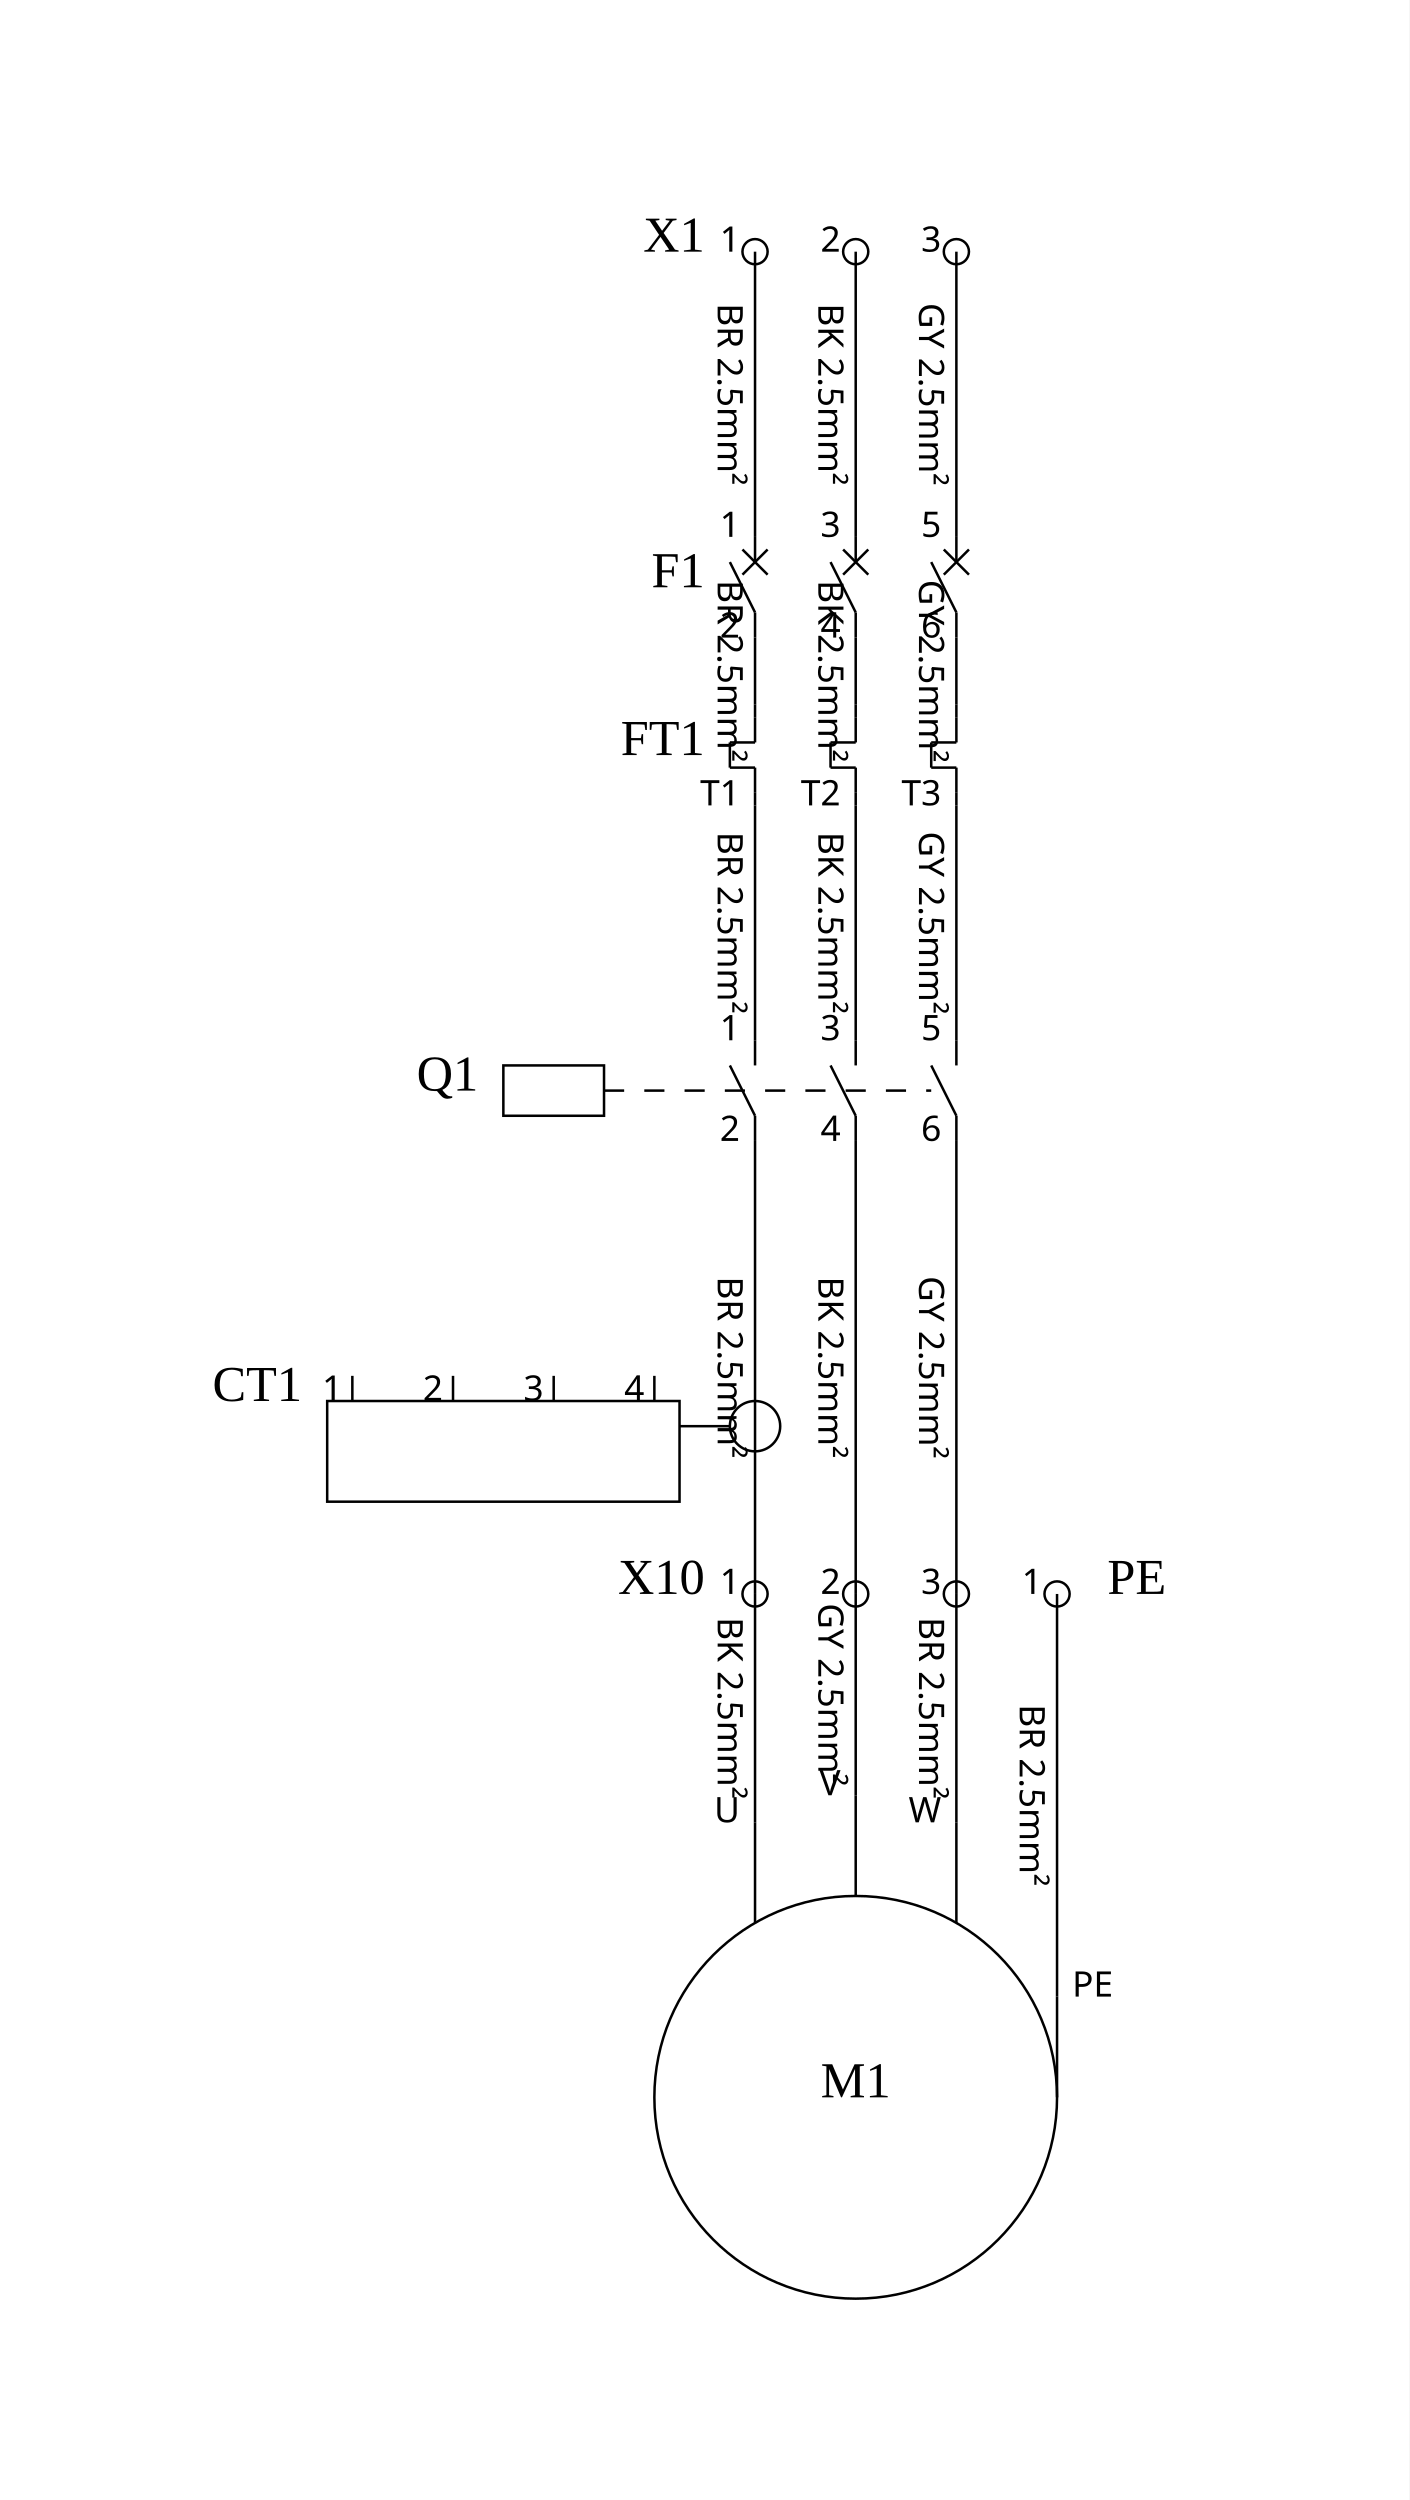
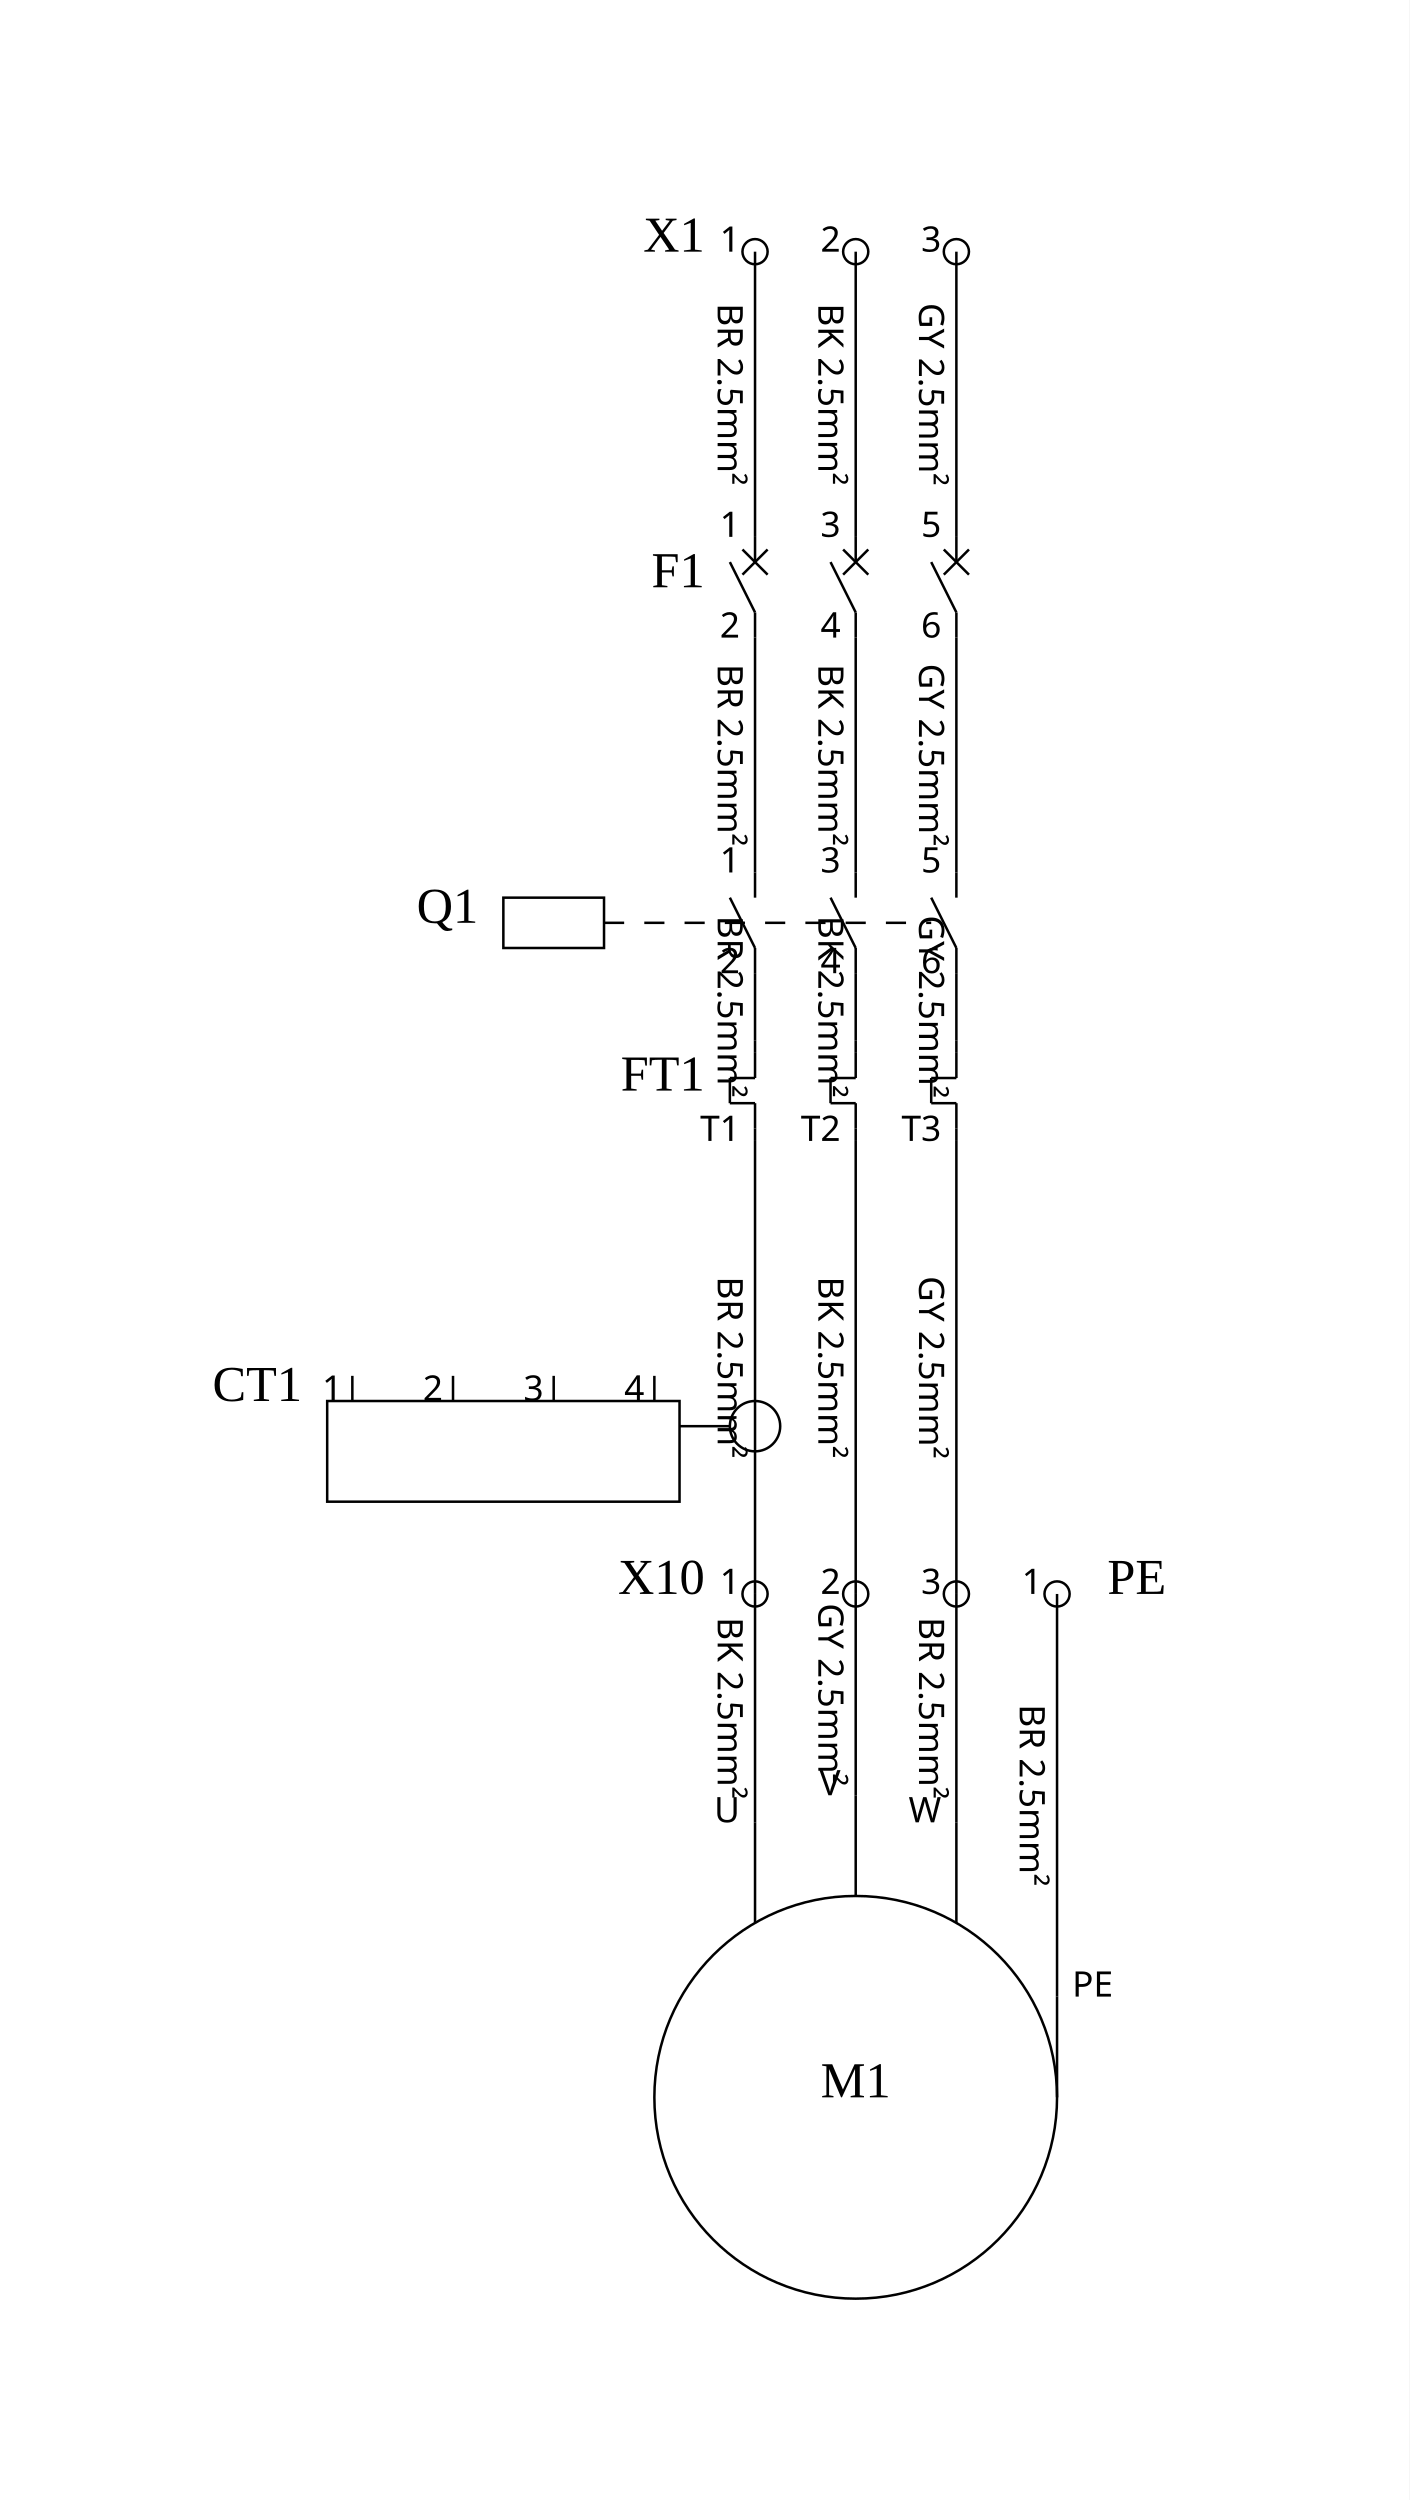
<svg xmlns="http://www.w3.org/2000/svg" width="140.0mm" height="248.333mm" viewBox="-75.0 -25 140.0 248.333">
  <rect x="-75.0" y="-25" width="140.0" height="248.333" fill="white" />
  <g>
    <g class="symbol">
      <circle cx="0.0" cy="0" r="1.25" style="stroke:black;stroke-width:0.25;fill:none" />
      <text x="-5.0" y="0" text-anchor="end" dominant-baseline="auto" font-size="5.0" style="stroke:none;stroke-width:1.0;fill:black;font-family:Times New Roman">X1</text>
      <text x="-1.5" y="0.0" text-anchor="end" dominant-baseline="auto" font-size="3.5" style="stroke:none;stroke-width:1.0;fill:black;font-family:sans-serif">1</text>
      <circle cx="10.0" cy="0" r="1.25" style="stroke:black;stroke-width:0.25;fill:none" />
      <text x="8.5" y="0.0" text-anchor="end" dominant-baseline="auto" font-size="3.5" style="stroke:none;stroke-width:1.0;fill:black;font-family:sans-serif">2</text>
      <circle cx="20.0" cy="0" r="1.25" style="stroke:black;stroke-width:0.25;fill:none" />
      <text x="18.5" y="0.0" text-anchor="end" dominant-baseline="auto" font-size="3.5" style="stroke:none;stroke-width:1.0;fill:black;font-family:sans-serif">3</text>
    </g>
    <g class="symbol">
      <line x1="0.0" y1="28.333" x2="0.0" y2="30.833" style="stroke:black;stroke-width:0.25;fill:none" />
      <line x1="0.0" y1="35.833" x2="0.0" y2="38.333" style="stroke:black;stroke-width:0.25;fill:none" />
      <line x1="0.0" y1="35.833" x2="-2.5" y2="30.833" style="stroke:black;stroke-width:0.25;fill:none" />
      <line x1="-1.25" y1="29.583" x2="1.25" y2="32.083" style="stroke:black;stroke-width:0.25;fill:none" />
      <line x1="-1.25" y1="32.083" x2="1.25" y2="29.583" style="stroke:black;stroke-width:0.25;fill:none" />
      <text x="-5.0" y="33.333" text-anchor="end" dominant-baseline="auto" font-size="5.0" style="stroke:none;stroke-width:1.0;fill:black;font-family:Times New Roman">F1</text>
      <text x="-1.5" y="28.333" text-anchor="end" dominant-baseline="auto" font-size="3.5" style="stroke:none;stroke-width:1.0;fill:black;font-family:sans-serif">1</text>
      <text x="-1.5" y="38.333" text-anchor="end" dominant-baseline="auto" font-size="3.5" style="stroke:none;stroke-width:1.0;fill:black;font-family:sans-serif">2</text>
      <line x1="10.0" y1="28.333" x2="10.0" y2="30.833" style="stroke:black;stroke-width:0.25;fill:none" />
      <line x1="10.0" y1="35.833" x2="10.0" y2="38.333" style="stroke:black;stroke-width:0.25;fill:none" />
      <line x1="10.0" y1="35.833" x2="7.5" y2="30.833" style="stroke:black;stroke-width:0.25;fill:none" />
      <line x1="8.75" y1="29.583" x2="11.25" y2="32.083" style="stroke:black;stroke-width:0.25;fill:none" />
      <line x1="8.75" y1="32.083" x2="11.25" y2="29.583" style="stroke:black;stroke-width:0.25;fill:none" />
      <text x="8.5" y="28.333" text-anchor="end" dominant-baseline="auto" font-size="3.5" style="stroke:none;stroke-width:1.0;fill:black;font-family:sans-serif">3</text>
      <text x="8.5" y="38.333" text-anchor="end" dominant-baseline="auto" font-size="3.5" style="stroke:none;stroke-width:1.0;fill:black;font-family:sans-serif">4</text>
      <line x1="20.0" y1="28.333" x2="20.0" y2="30.833" style="stroke:black;stroke-width:0.25;fill:none" />
      <line x1="20.0" y1="35.833" x2="20.0" y2="38.333" style="stroke:black;stroke-width:0.25;fill:none" />
      <line x1="20.0" y1="35.833" x2="17.5" y2="30.833" style="stroke:black;stroke-width:0.25;fill:none" />
      <line x1="18.75" y1="29.583" x2="21.25" y2="32.083" style="stroke:black;stroke-width:0.25;fill:none" />
      <line x1="18.75" y1="32.083" x2="21.25" y2="29.583" style="stroke:black;stroke-width:0.25;fill:none" />
      <text x="18.5" y="28.333" text-anchor="end" dominant-baseline="auto" font-size="3.5" style="stroke:none;stroke-width:1.0;fill:black;font-family:sans-serif">5</text>
      <text x="18.5" y="38.333" text-anchor="end" dominant-baseline="auto" font-size="3.5" style="stroke:none;stroke-width:1.0;fill:black;font-family:sans-serif">6</text>
    </g>
    <g class="symbol">
-       <line x1="0.0" y1="45.0" x2="0.0" y2="46.25" style="stroke:black;stroke-width:0.25;fill:none" />
-       <line x1="0.0" y1="46.25" x2="0.0" y2="48.75" style="stroke:black;stroke-width:0.25;fill:none" />
-       <line x1="0.0" y1="48.75" x2="-2.5" y2="48.75" style="stroke:black;stroke-width:0.25;fill:none" />
-       <line x1="-2.5" y1="48.75" x2="-2.5" y2="51.25" style="stroke:black;stroke-width:0.25;fill:none" />
-       <line x1="-2.5" y1="51.25" x2="0.0" y2="51.25" style="stroke:black;stroke-width:0.25;fill:none" />
-       <line x1="0.0" y1="51.25" x2="0.0" y2="53.75" style="stroke:black;stroke-width:0.25;fill:none" />
-       <line x1="0.0" y1="53.75" x2="0.0" y2="55.0" style="stroke:black;stroke-width:0.25;fill:none" />
-       <text x="-5.0" y="50.0" text-anchor="end" dominant-baseline="auto" font-size="5.0" style="stroke:none;stroke-width:1.0;fill:black;font-family:Times New Roman">FT1</text>
-       <text x="-1.5" y="55.0" text-anchor="end" dominant-baseline="auto" font-size="3.5" style="stroke:none;stroke-width:1.0;fill:black;font-family:sans-serif">T1</text>
-       <line x1="10.0" y1="45.0" x2="10.0" y2="46.25" style="stroke:black;stroke-width:0.25;fill:none" />
-       <line x1="10.0" y1="46.25" x2="10.0" y2="48.75" style="stroke:black;stroke-width:0.25;fill:none" />
-       <line x1="10.0" y1="48.75" x2="7.5" y2="48.75" style="stroke:black;stroke-width:0.25;fill:none" />
-       <line x1="7.5" y1="48.75" x2="7.5" y2="51.25" style="stroke:black;stroke-width:0.25;fill:none" />
-       <line x1="7.5" y1="51.25" x2="10.0" y2="51.25" style="stroke:black;stroke-width:0.25;fill:none" />
-       <line x1="10.0" y1="51.25" x2="10.0" y2="53.75" style="stroke:black;stroke-width:0.25;fill:none" />
-       <line x1="10.0" y1="53.75" x2="10.0" y2="55.0" style="stroke:black;stroke-width:0.25;fill:none" />
-       <text x="8.5" y="55.0" text-anchor="end" dominant-baseline="auto" font-size="3.5" style="stroke:none;stroke-width:1.0;fill:black;font-family:sans-serif">T2</text>
-       <line x1="20.0" y1="45.0" x2="20.0" y2="46.25" style="stroke:black;stroke-width:0.25;fill:none" />
-       <line x1="20.0" y1="46.25" x2="20.0" y2="48.75" style="stroke:black;stroke-width:0.25;fill:none" />
-       <line x1="20.0" y1="48.75" x2="17.5" y2="48.75" style="stroke:black;stroke-width:0.25;fill:none" />
-       <line x1="17.5" y1="48.75" x2="17.5" y2="51.25" style="stroke:black;stroke-width:0.25;fill:none" />
-       <line x1="17.5" y1="51.25" x2="20.0" y2="51.25" style="stroke:black;stroke-width:0.25;fill:none" />
-       <line x1="20.0" y1="51.25" x2="20.0" y2="53.75" style="stroke:black;stroke-width:0.25;fill:none" />
-       <line x1="20.0" y1="53.75" x2="20.0" y2="55.0" style="stroke:black;stroke-width:0.25;fill:none" />
-       <text x="18.5" y="55.0" text-anchor="end" dominant-baseline="auto" font-size="3.5" style="stroke:none;stroke-width:1.0;fill:black;font-family:sans-serif">T3</text>
+       <line x1="0.0" y1="61.667" x2="0.0" y2="64.167" style="stroke:black;stroke-width:0.25;fill:none" />
+       <line x1="0.0" y1="69.167" x2="0.0" y2="71.667" style="stroke:black;stroke-width:0.25;fill:none" />
+       <line x1="0.0" y1="69.167" x2="-2.5" y2="64.167" style="stroke:black;stroke-width:0.25;fill:none" />
+       <text x="-1.5" y="61.667" text-anchor="end" dominant-baseline="auto" font-size="3.5" style="stroke:none;stroke-width:1.0;fill:black;font-family:sans-serif">1</text>
+       <text x="-1.5" y="71.667" text-anchor="end" dominant-baseline="auto" font-size="3.5" style="stroke:none;stroke-width:1.0;fill:black;font-family:sans-serif">2</text>
+       <line x1="10.0" y1="61.667" x2="10.0" y2="64.167" style="stroke:black;stroke-width:0.25;fill:none" />
+       <line x1="10.0" y1="69.167" x2="10.0" y2="71.667" style="stroke:black;stroke-width:0.25;fill:none" />
+       <line x1="10.0" y1="69.167" x2="7.5" y2="64.167" style="stroke:black;stroke-width:0.25;fill:none" />
+       <text x="8.5" y="61.667" text-anchor="end" dominant-baseline="auto" font-size="3.5" style="stroke:none;stroke-width:1.0;fill:black;font-family:sans-serif">3</text>
+       <text x="8.5" y="71.667" text-anchor="end" dominant-baseline="auto" font-size="3.5" style="stroke:none;stroke-width:1.0;fill:black;font-family:sans-serif">4</text>
+       <line x1="20.0" y1="61.667" x2="20.0" y2="64.167" style="stroke:black;stroke-width:0.25;fill:none" />
+       <line x1="20.0" y1="69.167" x2="20.0" y2="71.667" style="stroke:black;stroke-width:0.25;fill:none" />
+       <line x1="20.0" y1="69.167" x2="17.5" y2="64.167" style="stroke:black;stroke-width:0.25;fill:none" />
+       <text x="18.5" y="61.667" text-anchor="end" dominant-baseline="auto" font-size="3.5" style="stroke:none;stroke-width:1.0;fill:black;font-family:sans-serif">5</text>
+       <text x="18.5" y="71.667" text-anchor="end" dominant-baseline="auto" font-size="3.5" style="stroke:none;stroke-width:1.0;fill:black;font-family:sans-serif">6</text>
+       <polygon points="-25.0,64.167 -15.0,64.167 -15.0,69.167 -25.0,69.167" style="stroke:black;stroke-width:0.25;fill:none" />
+       <text x="-27.5" y="66.667" text-anchor="end" dominant-baseline="auto" font-size="5.0" style="stroke:none;stroke-width:1.0;fill:black;font-family:Times New Roman">Q1</text>
+       <line x1="-15.0" y1="66.667" x2="17.5" y2="66.667" style="stroke:black;stroke-width:0.25;fill:none;stroke-dasharray:2.0, 2.0" />
    </g>
    <g class="symbol">
-       <line x1="0.0" y1="78.333" x2="0.0" y2="80.833" style="stroke:black;stroke-width:0.25;fill:none" />
-       <line x1="0.0" y1="85.833" x2="0.0" y2="88.333" style="stroke:black;stroke-width:0.25;fill:none" />
-       <line x1="0.0" y1="85.833" x2="-2.5" y2="80.833" style="stroke:black;stroke-width:0.25;fill:none" />
-       <text x="-1.5" y="78.333" text-anchor="end" dominant-baseline="auto" font-size="3.5" style="stroke:none;stroke-width:1.0;fill:black;font-family:sans-serif">1</text>
-       <text x="-1.5" y="88.333" text-anchor="end" dominant-baseline="auto" font-size="3.5" style="stroke:none;stroke-width:1.0;fill:black;font-family:sans-serif">2</text>
-       <line x1="10.0" y1="78.333" x2="10.0" y2="80.833" style="stroke:black;stroke-width:0.25;fill:none" />
-       <line x1="10.0" y1="85.833" x2="10.0" y2="88.333" style="stroke:black;stroke-width:0.25;fill:none" />
-       <line x1="10.0" y1="85.833" x2="7.5" y2="80.833" style="stroke:black;stroke-width:0.25;fill:none" />
-       <text x="8.5" y="78.333" text-anchor="end" dominant-baseline="auto" font-size="3.5" style="stroke:none;stroke-width:1.0;fill:black;font-family:sans-serif">3</text>
-       <text x="8.5" y="88.333" text-anchor="end" dominant-baseline="auto" font-size="3.5" style="stroke:none;stroke-width:1.0;fill:black;font-family:sans-serif">4</text>
-       <line x1="20.0" y1="78.333" x2="20.0" y2="80.833" style="stroke:black;stroke-width:0.25;fill:none" />
-       <line x1="20.0" y1="85.833" x2="20.0" y2="88.333" style="stroke:black;stroke-width:0.25;fill:none" />
-       <line x1="20.0" y1="85.833" x2="17.5" y2="80.833" style="stroke:black;stroke-width:0.25;fill:none" />
-       <text x="18.5" y="78.333" text-anchor="end" dominant-baseline="auto" font-size="3.5" style="stroke:none;stroke-width:1.0;fill:black;font-family:sans-serif">5</text>
-       <text x="18.5" y="88.333" text-anchor="end" dominant-baseline="auto" font-size="3.5" style="stroke:none;stroke-width:1.0;fill:black;font-family:sans-serif">6</text>
-       <polygon points="-25.0,80.833 -15.0,80.833 -15.0,85.833 -25.0,85.833" style="stroke:black;stroke-width:0.25;fill:none" />
-       <text x="-27.5" y="83.333" text-anchor="end" dominant-baseline="auto" font-size="5.0" style="stroke:none;stroke-width:1.0;fill:black;font-family:Times New Roman">Q1</text>
-       <line x1="-15.0" y1="83.333" x2="17.5" y2="83.333" style="stroke:black;stroke-width:0.25;fill:none;stroke-dasharray:2.0, 2.0" />
+       <line x1="0.0" y1="78.333" x2="0.0" y2="79.583" style="stroke:black;stroke-width:0.25;fill:none" />
+       <line x1="0.0" y1="79.583" x2="0.0" y2="82.083" style="stroke:black;stroke-width:0.25;fill:none" />
+       <line x1="0.0" y1="82.083" x2="-2.5" y2="82.083" style="stroke:black;stroke-width:0.25;fill:none" />
+       <line x1="-2.5" y1="82.083" x2="-2.5" y2="84.583" style="stroke:black;stroke-width:0.25;fill:none" />
+       <line x1="-2.5" y1="84.583" x2="0.0" y2="84.583" style="stroke:black;stroke-width:0.25;fill:none" />
+       <line x1="0.0" y1="84.583" x2="0.0" y2="87.083" style="stroke:black;stroke-width:0.25;fill:none" />
+       <line x1="0.0" y1="87.083" x2="0.0" y2="88.333" style="stroke:black;stroke-width:0.25;fill:none" />
+       <text x="-5.0" y="83.333" text-anchor="end" dominant-baseline="auto" font-size="5.0" style="stroke:none;stroke-width:1.0;fill:black;font-family:Times New Roman">FT1</text>
+       <text x="-1.5" y="88.333" text-anchor="end" dominant-baseline="auto" font-size="3.5" style="stroke:none;stroke-width:1.0;fill:black;font-family:sans-serif">T1</text>
+       <line x1="10.0" y1="78.333" x2="10.0" y2="79.583" style="stroke:black;stroke-width:0.25;fill:none" />
+       <line x1="10.0" y1="79.583" x2="10.0" y2="82.083" style="stroke:black;stroke-width:0.25;fill:none" />
+       <line x1="10.0" y1="82.083" x2="7.5" y2="82.083" style="stroke:black;stroke-width:0.25;fill:none" />
+       <line x1="7.5" y1="82.083" x2="7.5" y2="84.583" style="stroke:black;stroke-width:0.25;fill:none" />
+       <line x1="7.5" y1="84.583" x2="10.0" y2="84.583" style="stroke:black;stroke-width:0.25;fill:none" />
+       <line x1="10.0" y1="84.583" x2="10.0" y2="87.083" style="stroke:black;stroke-width:0.25;fill:none" />
+       <line x1="10.0" y1="87.083" x2="10.0" y2="88.333" style="stroke:black;stroke-width:0.25;fill:none" />
+       <text x="8.5" y="88.333" text-anchor="end" dominant-baseline="auto" font-size="3.5" style="stroke:none;stroke-width:1.0;fill:black;font-family:sans-serif">T2</text>
+       <line x1="20.0" y1="78.333" x2="20.0" y2="79.583" style="stroke:black;stroke-width:0.25;fill:none" />
+       <line x1="20.0" y1="79.583" x2="20.0" y2="82.083" style="stroke:black;stroke-width:0.25;fill:none" />
+       <line x1="20.0" y1="82.083" x2="17.5" y2="82.083" style="stroke:black;stroke-width:0.25;fill:none" />
+       <line x1="17.5" y1="82.083" x2="17.5" y2="84.583" style="stroke:black;stroke-width:0.25;fill:none" />
+       <line x1="17.5" y1="84.583" x2="20.0" y2="84.583" style="stroke:black;stroke-width:0.25;fill:none" />
+       <line x1="20.0" y1="84.583" x2="20.0" y2="87.083" style="stroke:black;stroke-width:0.25;fill:none" />
+       <line x1="20.0" y1="87.083" x2="20.0" y2="88.333" style="stroke:black;stroke-width:0.25;fill:none" />
+       <text x="18.5" y="88.333" text-anchor="end" dominant-baseline="auto" font-size="3.5" style="stroke:none;stroke-width:1.0;fill:black;font-family:sans-serif">T3</text>
    </g>
    <g class="symbol">
      <circle cx="0.0" cy="116.667" r="2.5" style="stroke:black;stroke-width:0.25;fill:none" />
      <line x1="-2.5" y1="116.667" x2="-7.5" y2="116.667" style="stroke:black;stroke-width:0.25;fill:none" />
      <polygon points="-42.5,114.167 -7.5,114.167 -7.5,124.167 -42.5,124.167" style="stroke:black;stroke-width:0.25;fill:none" />
      <line x1="-40.0" y1="114.167" x2="-40.0" y2="111.667" style="stroke:black;stroke-width:0.25;fill:none" />
      <text x="-41.0" y="112.917" text-anchor="end" dominant-baseline="middle" font-size="3.5" style="stroke:none;stroke-width:1.0;fill:black;font-family:sans-serif">1</text>
      <line x1="-30.0" y1="114.167" x2="-30.0" y2="111.667" style="stroke:black;stroke-width:0.25;fill:none" />
      <text x="-31.0" y="112.917" text-anchor="end" dominant-baseline="middle" font-size="3.5" style="stroke:none;stroke-width:1.0;fill:black;font-family:sans-serif">2</text>
      <line x1="-20.0" y1="114.167" x2="-20.0" y2="111.667" style="stroke:black;stroke-width:0.25;fill:none" />
      <text x="-21.0" y="112.917" text-anchor="end" dominant-baseline="middle" font-size="3.5" style="stroke:none;stroke-width:1.0;fill:black;font-family:sans-serif">3</text>
      <line x1="-10.0" y1="114.167" x2="-10.0" y2="111.667" style="stroke:black;stroke-width:0.25;fill:none" />
      <text x="-11.0" y="112.917" text-anchor="end" dominant-baseline="middle" font-size="3.5" style="stroke:none;stroke-width:1.0;fill:black;font-family:sans-serif">4</text>
      <text x="-45.0" y="114.167" text-anchor="end" dominant-baseline="auto" font-size="5.0" style="stroke:none;stroke-width:1.0;fill:black;font-family:Times New Roman">CT1</text>
    </g>
    <g class="symbol">
      <circle cx="0.0" cy="133.333" r="1.25" style="stroke:black;stroke-width:0.25;fill:none" />
      <text x="-5.0" y="133.333" text-anchor="end" dominant-baseline="auto" font-size="5.0" style="stroke:none;stroke-width:1.0;fill:black;font-family:Times New Roman">X10</text>
      <text x="-1.5" y="133.333" text-anchor="end" dominant-baseline="auto" font-size="3.5" style="stroke:none;stroke-width:1.0;fill:black;font-family:sans-serif">1</text>
      <circle cx="10.0" cy="133.333" r="1.25" style="stroke:black;stroke-width:0.25;fill:none" />
      <text x="8.5" y="133.333" text-anchor="end" dominant-baseline="auto" font-size="3.5" style="stroke:none;stroke-width:1.0;fill:black;font-family:sans-serif">2</text>
      <circle cx="20.0" cy="133.333" r="1.25" style="stroke:black;stroke-width:0.25;fill:none" />
      <text x="18.5" y="133.333" text-anchor="end" dominant-baseline="auto" font-size="3.5" style="stroke:none;stroke-width:1.0;fill:black;font-family:sans-serif">3</text>
    </g>
    <g class="symbol">
      <circle cx="30.0" cy="133.333" r="1.25" style="stroke:black;stroke-width:0.25;fill:none" />
      <text x="35.0" y="133.333" text-anchor="start" dominant-baseline="auto" font-size="5.0" style="stroke:none;stroke-width:1.0;fill:black;font-family:Times New Roman">PE</text>
      <text x="28.5" y="133.333" text-anchor="end" dominant-baseline="auto" font-size="3.5" style="stroke:none;stroke-width:1.0;fill:black;font-family:sans-serif">1</text>
    </g>
    <g class="symbol">
      <circle cx="10.0" cy="183.333" r="20.0" style="stroke:black;stroke-width:0.25;fill:none" />
      <text x="10.0" y="183.333" text-anchor="middle" dominant-baseline="auto" font-size="5.0" style="stroke:none;stroke-width:1.0;fill:black;font-family:Times New Roman">M1</text>
      <line x1="0.0" y1="166.013" x2="0.0" y2="156.013" style="stroke:black;stroke-width:0.25;fill:none" />
      <line x1="10.0" y1="163.333" x2="10.0" y2="153.333" style="stroke:black;stroke-width:0.25;fill:none" />
      <line x1="20.0" y1="166.013" x2="20.0" y2="156.013" style="stroke:black;stroke-width:0.25;fill:none" />
      <line x1="30.0" y1="183.333" x2="30.0" y2="173.333" style="stroke:black;stroke-width:0.25;fill:none" />
      <text x="-1.5" y="156.013" text-anchor="end" dominant-baseline="auto" font-size="3.5" style="stroke:none;stroke-width:1.0;fill:black;font-family:sans-serif">U</text>
      <text x="8.5" y="153.333" text-anchor="end" dominant-baseline="auto" font-size="3.5" style="stroke:none;stroke-width:1.0;fill:black;font-family:sans-serif">V</text>
      <text x="18.5" y="156.013" text-anchor="end" dominant-baseline="auto" font-size="3.5" style="stroke:none;stroke-width:1.0;fill:black;font-family:sans-serif">W</text>
      <text x="31.5" y="173.333" text-anchor="start" dominant-baseline="auto" font-size="3.5" style="stroke:none;stroke-width:1.0;fill:black;font-family:sans-serif">PE</text>
    </g>
    <line x1="0.0" y1="0" x2="0.0" y2="28.333" style="stroke:black;stroke-width:0.25;fill:none" />
    <line x1="10.0" y1="0" x2="10.0" y2="28.333" style="stroke:black;stroke-width:0.25;fill:none" />
    <line x1="20.0" y1="0" x2="20.0" y2="28.333" style="stroke:black;stroke-width:0.25;fill:none" />
-     <line x1="0.0" y1="38.333" x2="0.0" y2="45.0" style="stroke:black;stroke-width:0.25;fill:none" />
-     <line x1="10.0" y1="38.333" x2="10.0" y2="45.0" style="stroke:black;stroke-width:0.25;fill:none" />
-     <line x1="20.0" y1="38.333" x2="20.0" y2="45.0" style="stroke:black;stroke-width:0.25;fill:none" />
-     <line x1="0.0" y1="55.0" x2="0.0" y2="78.333" style="stroke:black;stroke-width:0.25;fill:none" />
-     <line x1="10.0" y1="55.0" x2="10.0" y2="78.333" style="stroke:black;stroke-width:0.25;fill:none" />
-     <line x1="20.0" y1="55.0" x2="20.0" y2="78.333" style="stroke:black;stroke-width:0.25;fill:none" />
+     <line x1="0.0" y1="38.333" x2="0.0" y2="61.667" style="stroke:black;stroke-width:0.25;fill:none" />
+     <line x1="10.0" y1="38.333" x2="10.0" y2="61.667" style="stroke:black;stroke-width:0.25;fill:none" />
+     <line x1="20.0" y1="38.333" x2="20.0" y2="61.667" style="stroke:black;stroke-width:0.25;fill:none" />
+     <line x1="0.0" y1="71.667" x2="0.0" y2="78.333" style="stroke:black;stroke-width:0.25;fill:none" />
+     <line x1="10.0" y1="71.667" x2="10.0" y2="78.333" style="stroke:black;stroke-width:0.25;fill:none" />
+     <line x1="20.0" y1="71.667" x2="20.0" y2="78.333" style="stroke:black;stroke-width:0.25;fill:none" />
    <line x1="0.0" y1="88.333" x2="0.0" y2="133.333" style="stroke:black;stroke-width:0.25;fill:none" />
    <line x1="10.0" y1="88.333" x2="10.0" y2="133.333" style="stroke:black;stroke-width:0.25;fill:none" />
    <line x1="20.0" y1="88.333" x2="20.0" y2="133.333" style="stroke:black;stroke-width:0.25;fill:none" />
    <line x1="30.0" y1="133.333" x2="30.0" y2="173.333" style="stroke:black;stroke-width:0.25;fill:none" />
    <line x1="0.0" y1="133.333" x2="0.0" y2="156.013" style="stroke:black;stroke-width:0.25;fill:none" />
    <line x1="10.0" y1="133.333" x2="10.0" y2="153.333" style="stroke:black;stroke-width:0.25;fill:none" />
    <line x1="20.0" y1="133.333" x2="20.0" y2="156.013" style="stroke:black;stroke-width:0.25;fill:none" />
    <text x="-2.5" y="14.167" text-anchor="middle" dominant-baseline="middle" font-size="3.5" transform="rotate(90.0, -2.5, 14.16667)" style="stroke:none;stroke-width:1.0;fill:black;font-family:sans-serif">BR 2.5mm²</text>
    <text x="7.5" y="14.167" text-anchor="middle" dominant-baseline="middle" font-size="3.5" transform="rotate(90.0, 7.5, 14.16667)" style="stroke:none;stroke-width:1.0;fill:black;font-family:sans-serif">BK 2.5mm²</text>
    <text x="17.5" y="14.167" text-anchor="middle" dominant-baseline="middle" font-size="3.5" transform="rotate(90.0, 17.5, 14.16667)" style="stroke:none;stroke-width:1.0;fill:black;font-family:sans-serif">GY 2.5mm²</text>
-     <text x="-2.5" y="41.667" text-anchor="middle" dominant-baseline="middle" font-size="3.5" transform="rotate(90.0, -2.5, 41.66667)" style="stroke:none;stroke-width:1.0;fill:black;font-family:sans-serif">BR 2.5mm²</text>
-     <text x="7.5" y="41.667" text-anchor="middle" dominant-baseline="middle" font-size="3.5" transform="rotate(90.0, 7.5, 41.66667)" style="stroke:none;stroke-width:1.0;fill:black;font-family:sans-serif">BK 2.5mm²</text>
-     <text x="17.5" y="41.667" text-anchor="middle" dominant-baseline="middle" font-size="3.5" transform="rotate(90.0, 17.5, 41.66667)" style="stroke:none;stroke-width:1.0;fill:black;font-family:sans-serif">GY 2.5mm²</text>
-     <text x="-2.5" y="66.667" text-anchor="middle" dominant-baseline="middle" font-size="3.5" transform="rotate(90.0, -2.5, 66.66667)" style="stroke:none;stroke-width:1.0;fill:black;font-family:sans-serif">BR 2.5mm²</text>
-     <text x="7.5" y="66.667" text-anchor="middle" dominant-baseline="middle" font-size="3.5" transform="rotate(90.0, 7.5, 66.66667)" style="stroke:none;stroke-width:1.0;fill:black;font-family:sans-serif">BK 2.5mm²</text>
-     <text x="17.5" y="66.667" text-anchor="middle" dominant-baseline="middle" font-size="3.5" transform="rotate(90.0, 17.5, 66.66667)" style="stroke:none;stroke-width:1.0;fill:black;font-family:sans-serif">GY 2.5mm²</text>
+     <text x="-2.5" y="50.0" text-anchor="middle" dominant-baseline="middle" font-size="3.5" transform="rotate(90.0, -2.5, 50.0)" style="stroke:none;stroke-width:1.0;fill:black;font-family:sans-serif">BR 2.5mm²</text>
+     <text x="7.5" y="50.0" text-anchor="middle" dominant-baseline="middle" font-size="3.5" transform="rotate(90.0, 7.5, 50.0)" style="stroke:none;stroke-width:1.0;fill:black;font-family:sans-serif">BK 2.5mm²</text>
+     <text x="17.5" y="50.0" text-anchor="middle" dominant-baseline="middle" font-size="3.5" transform="rotate(90.0, 17.5, 50.0)" style="stroke:none;stroke-width:1.0;fill:black;font-family:sans-serif">GY 2.5mm²</text>
+     <text x="-2.5" y="75.0" text-anchor="middle" dominant-baseline="middle" font-size="3.5" transform="rotate(90.0, -2.5, 75.0)" style="stroke:none;stroke-width:1.0;fill:black;font-family:sans-serif">BR 2.5mm²</text>
+     <text x="7.5" y="75.0" text-anchor="middle" dominant-baseline="middle" font-size="3.5" transform="rotate(90.0, 7.5, 75.0)" style="stroke:none;stroke-width:1.0;fill:black;font-family:sans-serif">BK 2.5mm²</text>
+     <text x="17.5" y="75.0" text-anchor="middle" dominant-baseline="middle" font-size="3.5" transform="rotate(90.0, 17.5, 75.0)" style="stroke:none;stroke-width:1.0;fill:black;font-family:sans-serif">GY 2.5mm²</text>
    <text x="-2.5" y="110.833" text-anchor="middle" dominant-baseline="middle" font-size="3.5" transform="rotate(90.0, -2.5, 110.8333)" style="stroke:none;stroke-width:1.0;fill:black;font-family:sans-serif">BR 2.5mm²</text>
    <text x="7.5" y="110.833" text-anchor="middle" dominant-baseline="middle" font-size="3.5" transform="rotate(90.0, 7.5, 110.8333)" style="stroke:none;stroke-width:1.0;fill:black;font-family:sans-serif">BK 2.5mm²</text>
    <text x="17.5" y="110.833" text-anchor="middle" dominant-baseline="middle" font-size="3.5" transform="rotate(90.0, 17.5, 110.8333)" style="stroke:none;stroke-width:1.0;fill:black;font-family:sans-serif">GY 2.5mm²</text>
    <text x="27.5" y="153.333" text-anchor="middle" dominant-baseline="middle" font-size="3.5" transform="rotate(90.0, 27.5, 153.3333)" style="stroke:none;stroke-width:1.0;fill:black;font-family:sans-serif">BR 2.5mm²</text>
    <text x="-2.5" y="144.673" text-anchor="middle" dominant-baseline="middle" font-size="3.5" transform="rotate(90.0, -2.5, 144.6731)" style="stroke:none;stroke-width:1.0;fill:black;font-family:sans-serif">BK 2.5mm²</text>
    <text x="7.5" y="143.333" text-anchor="middle" dominant-baseline="middle" font-size="3.5" transform="rotate(90.0, 7.5, 143.3333)" style="stroke:none;stroke-width:1.0;fill:black;font-family:sans-serif">GY 2.5mm²</text>
    <text x="17.5" y="144.673" text-anchor="middle" dominant-baseline="middle" font-size="3.5" transform="rotate(90.0, 17.5, 144.6731)" style="stroke:none;stroke-width:1.0;fill:black;font-family:sans-serif">BR 2.5mm²</text>
  </g>
</svg>
